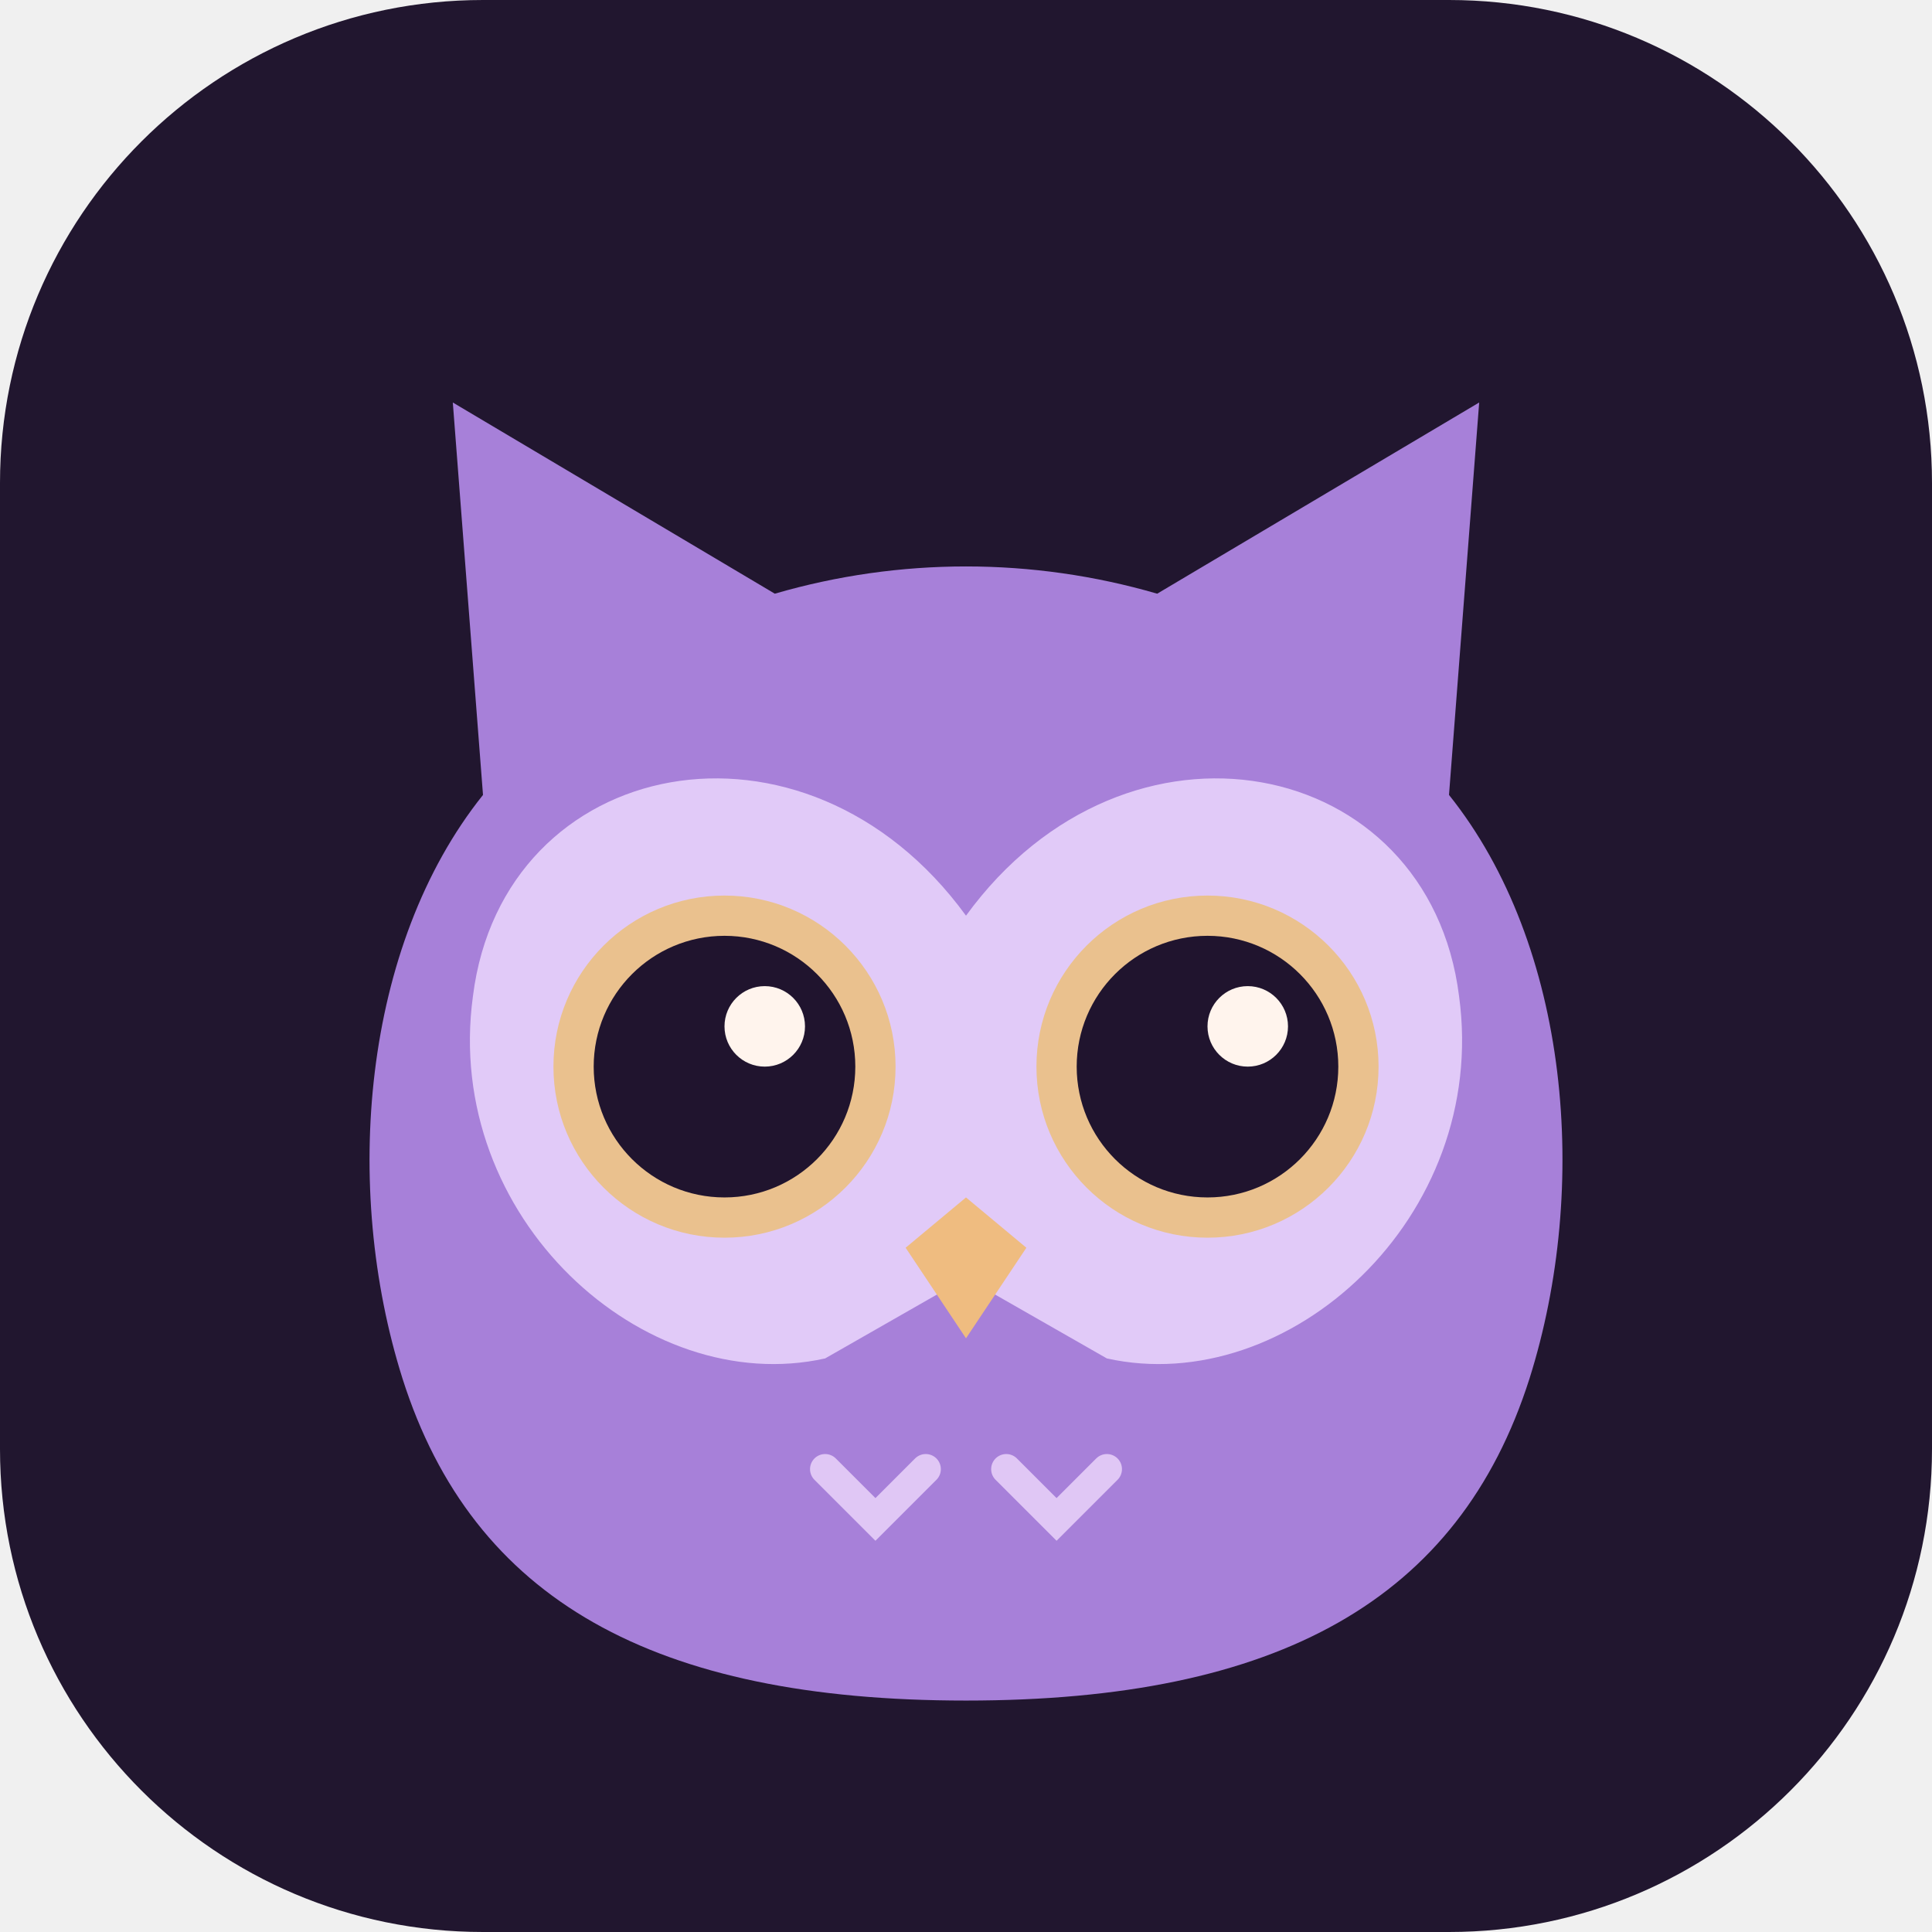
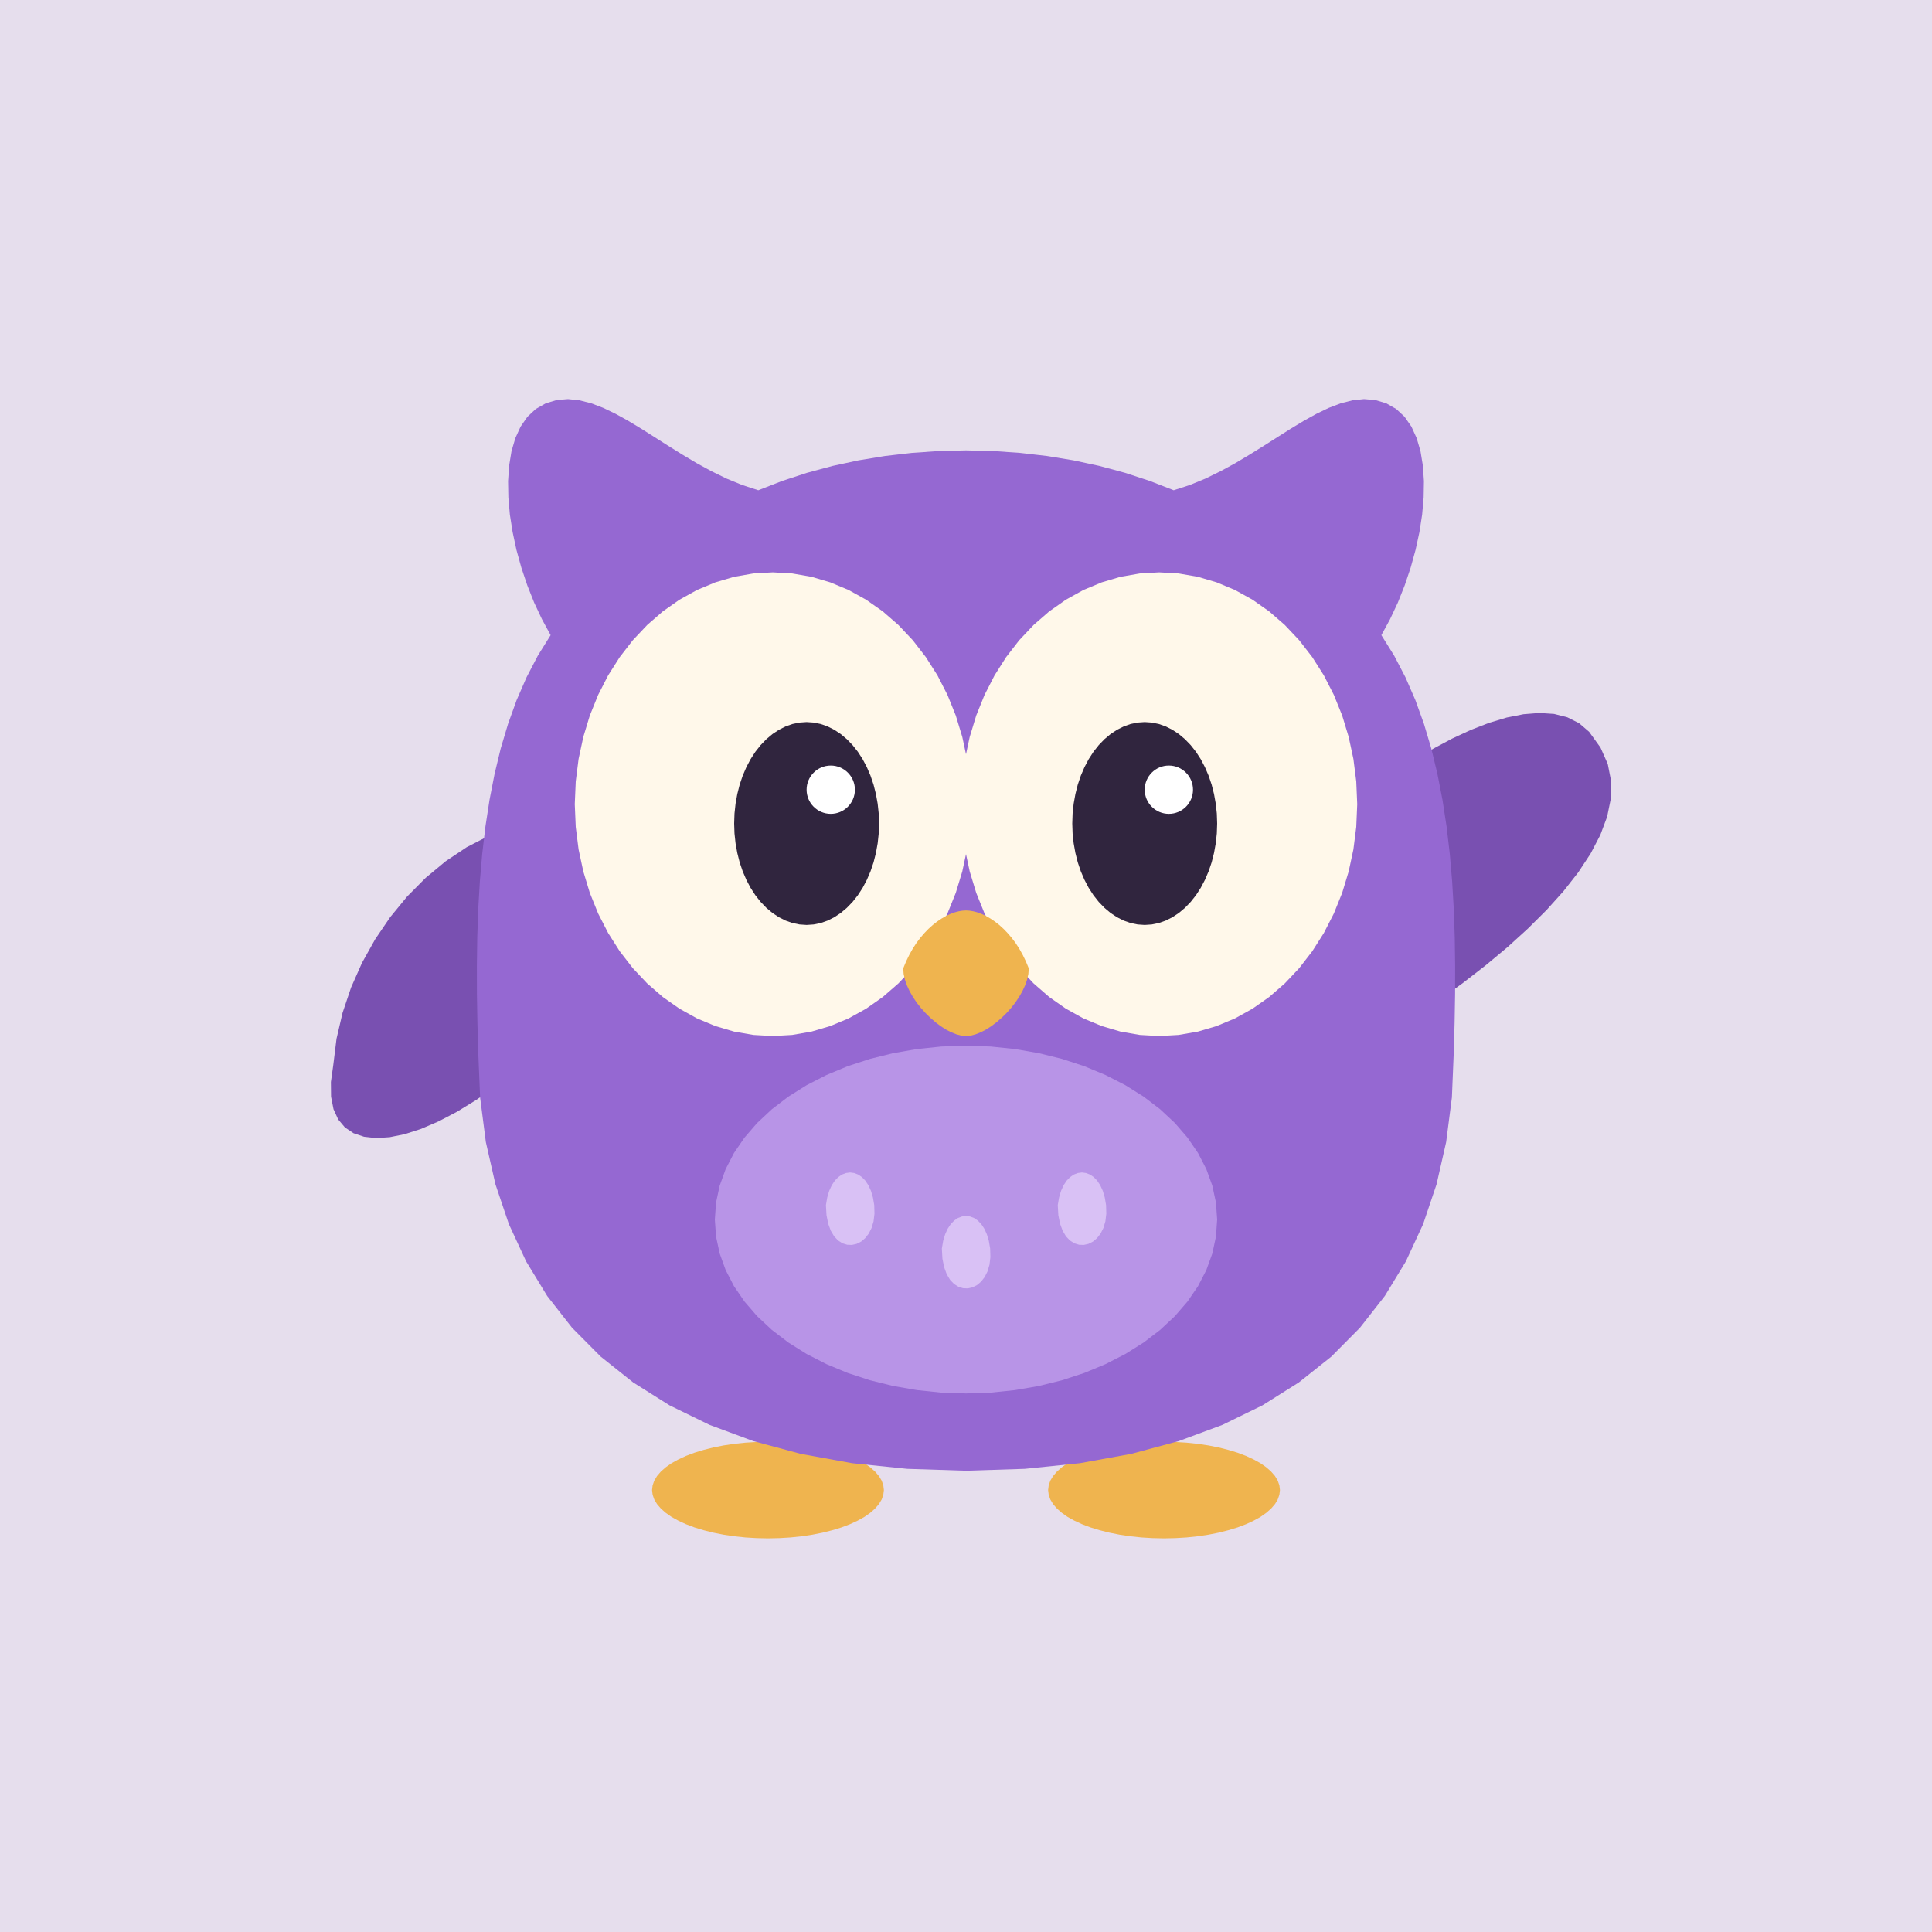
<svg xmlns="http://www.w3.org/2000/svg" viewBox="0 0 192 192">
-   <rect width="192" height="192" rx="48" fill="#21162f" />
-   <path d="m48 79-3-39 32 19a68 68 0 0 1 38 0l32-19-3 39c12 15 14 39 8 58-7 22-25 32-56 32s-49-10-56-32c-6-19-4-43 8-58Z" fill="#a780d9" />
-   <path d="M96 91c-16-22-46-16-49 8-3 22 17 40 35 36l14-8 14 8c18 4 38-14 35-36-3-24-33-30-49-8Z" fill="#e1caf8" />
-   <g fill="#eac18e">
-     <circle cx="72" cy="106" r="17" />
-     <circle cx="120" cy="106" r="17" />
+   <rect width="192" height="192" fill="#e6deed" />
+   <g transform="translate(9.6 12.72) scale(.48)">
+     <polygon points="163.00,282.00 162.88,282.98 162.54,283.95 161.97,284.90 161.17,285.83 160.17,286.71 158.96,287.56 157.55,288.34 155.97,289.07 154.23,289.73 152.33,290.31 150.31,290.82 148.18,291.24 145.97,291.57 143.68,291.81 141.35,291.95 139.00,292.00 136.65,291.95 134.32,291.81 132.03,291.57 129.82,291.24 127.69,290.82 125.67,290.31 123.77,289.73 122.03,289.07 120.45,288.34 119.04,287.56 117.83,286.71 116.83,285.83 116.03,284.90 115.46,283.95 115.12,282.98 115.00,282.00 115.12,281.02 115.46,280.05 116.03,279.10 116.83,278.17 117.83,277.29 119.04,276.44 120.45,275.66 122.03,274.93 123.77,274.27 125.67,273.69 127.69,273.18 129.82,272.76 132.03,272.43 134.32,272.19 136.65,272.05 139.00,272.00 141.35,272.05 143.68,272.19 145.97,272.43 148.18,272.76 150.31,273.18 152.33,273.69 154.23,274.27 155.97,274.93 157.55,275.66 158.96,276.44 160.17,277.29 161.17,278.17 161.97,279.10 162.54,280.05 162.88,281.02" fill="#efb44f" />
+     <polygon points="245.00,282.00 244.88,282.98 244.54,283.95 243.97,284.90 243.17,285.83 242.17,286.71 240.96,287.56 239.55,288.34 237.97,289.07 236.23,289.73 234.33,290.31 232.31,290.82 230.18,291.24 227.97,291.57 225.68,291.81 223.35,291.95 221.00,292.00 218.65,291.95 216.32,291.81 214.03,291.57 211.82,291.24 209.69,290.82 207.67,290.31 205.77,289.73 204.03,289.07 202.45,288.34 201.04,287.56 199.83,286.71 198.83,285.83 198.03,284.90 197.46,283.95 197.12,282.98 197.00,282.00 197.12,281.02 197.46,280.05 198.03,279.10 198.83,278.17 199.83,277.29 201.04,276.44 202.45,275.66 204.03,274.93 205.77,274.27 207.67,273.69 209.69,273.18 211.82,272.76 214.03,272.43 216.32,272.19 218.65,272.05 221.00,272.00 223.35,272.05 225.68,272.19 227.97,272.43 230.18,272.76 232.31,273.18 234.33,273.69 236.23,274.27 237.97,274.93 239.55,275.66 240.96,276.44 242.17,277.29 243.17,278.17 243.97,279.10 244.54,280.05 244.88,281.02" fill="#efb44f" />
+     <polygon points="106.00,145.00 100.93,143.75 95.88,143.33 90.89,143.69 85.98,144.78 81.22,146.54 76.63,148.90 72.25,151.83 68.13,155.25 64.29,159.12 60.79,163.38 57.67,167.97 54.95,172.84 52.69,177.94 50.92,183.20 49.67,188.57 49.00,194.00 48.51,197.52 48.54,200.56 49.05,203.15 50.02,205.27 51.41,206.92 53.20,208.12 55.37,208.85 57.88,209.13 60.70,208.94 63.81,208.31 67.19,207.22 70.80,205.67 74.61,203.68 78.60,201.23 82.74,198.34 87.00,195.00 90.49,192.60 93.80,189.94 96.92,187.04 99.81,183.95 102.44,180.70 104.79,177.33 106.82,173.88 108.50,170.38 109.81,166.86 110.71,163.37 111.18,159.94 111.19,156.61 110.70,153.41 109.70,150.39 108.14,147.57 106.00,145.00" fill="#7950b1" />
+     <polygon points="254.00,146.00 257.47,142.68 261.12,139.48 264.90,136.44 268.78,133.58 272.72,130.94 276.68,128.54 280.62,126.43 284.50,124.63 288.29,123.16 291.95,122.06 295.44,121.37 298.72,121.11 301.75,121.31 304.50,122.01 306.93,123.23 309.00,125.00 311.36,128.27 312.87,131.68 313.56,135.22 313.50,138.86 312.74,142.59 311.32,146.39 309.31,150.24 306.75,154.13 303.70,158.02 300.21,161.90 296.33,165.76 292.13,169.58 287.63,173.33 282.91,176.99 278.02,180.56 273.00,184.00 270.03,184.89 267.14,184.99 264.36,184.38 261.73,183.13 259.29,181.31 257.06,179.01 255.07,176.30 253.38,173.25 251.99,169.95 250.96,166.46 250.31,162.87 250.08,159.25 250.30,155.68 251.00,152.23 252.22,148.98 254.00,146.00" fill="#7950b1" />
+     <polygon points="94.00,105.00 92.21,101.71 90.59,98.26 89.17,94.69 87.94,91.03 86.92,87.34 86.13,83.66 85.56,80.03 85.25,76.50 85.19,73.11 85.41,69.90 85.90,66.92 86.69,64.22 87.78,61.83 89.19,59.80 90.92,58.18 93.00,57.00 95.27,56.32 97.60,56.13 99.97,56.38 102.41,57.00 104.90,57.95 107.45,59.18 110.07,60.63 112.75,62.25 115.50,63.99 118.33,65.79 121.24,67.60 124.22,69.38 127.28,71.05 130.43,72.59 133.67,73.92 137.00,75.00 141.96,73.07 147.09,71.39 152.36,69.97 157.75,68.81 163.23,67.91 168.78,67.27 174.38,66.88 180.00,66.75 185.62,66.88 191.22,67.27 196.77,67.91 202.25,68.81 207.64,69.97 212.91,71.39 218.04,73.07 223.00,75.00 226.33,73.92 229.57,72.59 232.72,71.05 235.78,69.38 238.76,67.60 241.67,65.79 244.50,63.99 247.25,62.25 249.93,60.63 252.55,59.18 255.10,57.95 257.59,57.00 260.03,56.38 262.40,56.13 264.73,56.32 267.00,57.00 269.08,58.18 270.81,59.80 272.22,61.83 273.31,64.22 274.10,66.92 274.59,69.90 274.81,73.11 274.75,76.50 274.44,80.03 273.88,83.66 273.08,87.34 272.06,91.03 270.83,94.69 269.41,98.26 267.79,101.71 266.00,105.00 268.65,109.25 270.99,113.74 273.04,118.45 274.81,123.36 276.33,128.45 277.60,133.71 278.65,139.10 279.50,144.63 280.16,150.25 280.65,155.97 280.99,161.75 281.19,167.58 281.27,173.44 281.26,179.31 281.16,185.17 281.00,191.00 280.60,200.71 279.41,209.96 277.42,218.71 274.64,226.95 271.07,234.66 266.71,241.82 261.56,248.40 255.63,254.38 248.90,259.73 241.40,264.45 233.11,268.50 224.05,271.86 214.20,274.51 203.58,276.44 192.18,277.61 180.00,278.00 167.82,277.61 156.42,276.44 145.80,274.51 135.95,271.86 126.89,268.50 118.60,264.45 111.10,259.73 104.38,254.38 98.44,248.40 93.29,241.82 88.93,234.66 85.36,226.95 82.58,218.71 80.59,209.96 79.40,200.71 79.00,191.00 78.84,185.17 78.74,179.31 78.73,173.44 78.81,167.58 79.01,161.75 79.35,155.97 79.84,150.25 80.50,144.63 81.35,139.10 82.40,133.71 83.67,128.45 85.19,123.36 86.96,118.45 89.01,113.74 91.35,109.25 94.00,105.00" fill="#9568d2" />
+     <polygon points="232.00,226.00 231.75,229.53 231.00,233.02 229.76,236.45 228.04,239.78 225.86,242.97 223.24,246.00 220.20,248.84 216.77,251.46 212.99,253.83 208.89,255.93 204.51,257.75 199.90,259.26 195.09,260.45 190.14,261.31 185.10,261.83 180.00,262.00 174.90,261.83 169.86,261.31 164.91,260.45 160.10,259.26 155.49,257.75 151.11,255.93 147.01,253.83 143.23,251.46 139.80,248.84 136.76,246.00 134.14,242.97 131.96,239.78 130.24,236.45 129.00,233.02 128.25,229.53 128.00,226.00 128.25,222.47 129.00,218.98 130.24,215.55 131.96,212.22 134.14,209.03 136.76,206.00 139.80,203.16 143.23,200.54 147.01,198.17 151.11,196.07 155.49,194.25 160.10,192.74 164.91,191.55 169.86,190.69 174.90,190.17 180.00,190.00 185.10,190.17 190.14,190.69 195.09,191.55 199.90,192.74 204.51,194.25 208.89,196.07 212.99,198.17 216.77,200.54 220.20,203.16 223.24,206.00 225.86,209.03 228.04,212.22 229.76,215.55 231.00,218.98 231.75,222.47" fill="#b894e7" />
+     <polygon points="151.00,223.00 151.27,221.42 151.68,220.05 152.21,218.89 152.84,217.94 153.56,217.20 154.34,216.67 155.16,216.36 156.00,216.25 156.84,216.36 157.66,216.67 158.44,217.20 159.16,217.94 159.79,218.89 160.32,220.05 160.73,221.42 161.00,223.00 161.05,224.78 160.86,226.36 160.45,227.74 159.86,228.91 159.12,229.85 158.28,230.56 157.35,231.03 156.38,231.25 155.39,231.21 154.43,230.91 153.52,230.33 152.70,229.47 152.01,228.31 151.47,226.86 151.12,225.09 151.00,223.00" fill="#d9c1f5" />
+     <polygon points="175.00,232.00 175.27,230.42 175.68,229.05 176.21,227.89 176.84,226.94 177.56,226.20 178.34,225.67 179.16,225.36 180.00,225.25 180.84,225.36 181.66,225.67 182.44,226.20 183.16,226.94 183.79,227.89 184.32,229.05 184.73,230.42 185.00,232.00 185.05,233.78 184.86,235.36 184.45,236.74 183.86,237.91 183.12,238.85 182.28,239.56 181.35,240.03 180.38,240.25 179.39,240.21 178.43,239.91 177.52,239.33 176.70,238.47 176.01,237.31 175.47,235.86 175.12,234.09 175.00,232.00" fill="#d9c1f5" />
+     <polygon points="199.00,223.00 199.27,221.42 199.68,220.05 200.21,218.89 200.84,217.94 201.56,217.20 202.34,216.67 203.16,216.36 204.00,216.25 204.84,216.36 205.66,216.67 206.44,217.20 207.16,217.94 207.79,218.89 208.32,220.05 208.73,221.42 209.00,223.00 209.05,224.78 208.86,226.36 208.45,227.74 207.86,228.91 207.12,229.85 206.28,230.56 205.35,231.03 204.38,231.25 203.39,231.21 202.43,230.91 201.52,230.33 200.70,229.47 200.01,228.31 199.47,226.86 199.12,225.09 199.00,223.00" fill="#d9c1f5" />
+     <polygon points="181.00,140.00 180.80,144.70 180.21,149.36 179.23,153.93 177.88,158.37 176.16,162.63 174.09,166.67 171.69,170.45 168.99,173.94 166.01,177.10 162.78,179.91 159.33,182.33 155.69,184.35 151.90,185.93 148.00,187.08 144.02,187.77 140.00,188.00 135.98,187.77 132.00,187.08 128.10,185.93 124.31,184.35 120.67,182.33 117.22,179.91 113.99,177.10 111.01,173.94 108.31,170.45 105.91,166.67 103.84,162.63 102.12,158.37 100.77,153.93 99.79,149.36 99.20,144.70 99.00,140.00 99.20,135.30 99.79,130.64 100.77,126.07 102.12,121.63 103.84,117.37 105.91,113.33 108.31,109.55 111.01,106.06 113.99,102.90 117.22,100.09 120.67,97.67 124.31,95.65 128.10,94.07 132.00,92.92 135.98,92.23 140.00,92.00 144.02,92.23 148.00,92.92 151.90,94.07 155.69,95.65 159.33,97.67 162.78,100.09 166.01,102.90 168.99,106.06 171.69,109.55 174.09,113.33 176.16,117.37 177.88,121.63 179.23,126.07 180.21,130.64 180.80,135.30" fill="#fff8ea" />
+     <polygon points="261.00,140.00 260.80,144.70 260.21,149.36 259.23,153.93 257.88,158.37 256.16,162.63 254.09,166.67 251.69,170.45 248.99,173.94 246.01,177.10 242.78,179.91 239.33,182.33 235.69,184.35 231.90,185.93 228.00,187.08 224.02,187.77 220.00,188.00 215.98,187.77 212.00,187.08 208.10,185.93 204.31,184.35 200.67,182.33 197.22,179.91 193.99,177.10 191.01,173.94 188.31,170.45 185.91,166.67 183.84,162.63 182.12,158.37 180.77,153.93 179.79,149.36 179.20,144.70 179.00,140.00 179.20,135.30 179.79,130.64 180.77,126.07 182.12,121.63 183.84,117.37 185.91,113.33 188.31,109.55 191.01,106.06 193.99,102.90 197.22,100.09 200.67,97.67 204.31,95.65 208.10,94.07 212.00,92.92 215.98,92.23 220.00,92.00 224.02,92.23 228.00,92.92 231.90,94.07 235.69,95.65 239.33,97.67 242.78,100.09 246.01,102.90 248.99,106.06 251.69,109.55 254.09,113.33 256.16,117.37 257.88,121.63 259.23,126.07 260.21,130.64 260.80,135.30" fill="#fff8ea" />
+     <polygon points="162.00,144.00 161.93,146.06 161.71,148.10 161.35,150.10 160.86,152.04 160.23,153.90 159.47,155.67 158.60,157.32 157.61,158.85 156.52,160.23 155.33,161.46 154.07,162.52 152.74,163.40 151.35,164.10 149.93,164.60 148.47,164.90 147.00,165.00 145.53,164.90 144.07,164.60 142.65,164.10 141.26,163.40 139.93,162.52 138.67,161.46 137.48,160.23 136.39,158.85 135.40,157.32 134.53,155.67 133.77,153.90 133.14,152.04 132.65,150.10 132.29,148.10 132.07,146.06 132.00,144.00 132.07,141.94 132.29,139.90 132.65,137.90 133.14,135.96 133.77,134.10 134.53,132.33 135.40,130.68 136.39,129.15 137.48,127.77 138.67,126.54 139.93,125.48 141.26,124.60 142.65,123.90 144.07,123.40 145.53,123.10 147.00,123.00 148.47,123.10 149.93,123.40 151.35,123.90 152.74,124.60 154.07,125.48 155.33,126.54 156.52,127.77 157.61,129.15 158.60,130.68 159.47,132.33 160.23,134.10 160.86,135.96 161.35,137.90 161.71,139.90 161.93,141.94" fill="#30253e" />
+     <polygon points="232.00,144.00 231.93,146.06 231.71,148.10 231.35,150.10 230.86,152.04 230.23,153.90 229.47,155.67 228.60,157.32 227.61,158.85 226.52,160.23 225.33,161.46 224.07,162.52 222.74,163.40 221.35,164.10 219.93,164.60 218.47,164.90 217.00,165.00 215.53,164.90 214.07,164.60 212.65,164.10 211.26,163.40 209.93,162.52 208.67,161.46 207.48,160.23 206.39,158.85 205.40,157.32 204.53,155.67 203.77,153.90 203.14,152.04 202.65,150.10 202.29,148.10 202.07,146.06 202.00,144.00 202.07,141.94 202.29,139.90 202.65,137.90 203.14,135.96 203.77,134.10 204.53,132.33 205.40,130.68 206.39,129.15 207.48,127.77 208.67,126.54 209.93,125.48 211.26,124.60 212.65,123.90 214.07,123.40 215.53,123.10 217.00,123.00 218.47,123.10 219.93,123.40 221.35,123.90 222.74,124.60 224.07,125.48 225.33,126.54 226.52,127.77 227.61,129.15 228.60,130.68 229.47,132.33 230.23,134.10 230.86,135.96 231.35,137.90 231.71,139.90 231.93,141.94" fill="#30253e" />
+     <circle cx="152" cy="137" r="5" fill="#ffffff" />
+     <circle cx="222" cy="137" r="5" fill="#ffffff" />
+     <polygon points="167.00,174.00 167.60,172.55 168.26,171.19 168.97,169.92 169.73,168.75 170.54,167.67 171.38,166.69 172.24,165.80 173.13,165.00 174.02,164.30 174.92,163.69 175.82,163.17 176.70,162.75 177.57,162.42 178.42,162.19 179.23,162.05 180.00,162.00 180.77,162.05 181.58,162.19 182.43,162.42 183.30,162.75 184.18,163.17 185.08,163.69 185.98,164.30 186.88,165.00 187.76,165.80 188.62,166.69 189.46,167.67 190.27,168.75 191.03,169.92 191.74,171.19 192.40,172.55 193.00,174.00 192.91,175.15 192.65,176.32 192.23,177.52 191.67,178.72 190.99,179.91 190.21,181.07 189.33,182.19 188.38,183.25 187.36,184.24 186.31,185.15 185.23,185.96 184.14,186.66 183.06,187.22 181.99,187.64 180.97,187.91 180.00,188.00 179.03,187.91 178.01,187.64 176.94,187.22 175.86,186.66 174.77,185.96 173.69,185.15 172.64,184.24 171.63,183.25 170.67,182.19 169.79,181.07 169.01,179.91 168.33,178.72 167.77,177.52 167.35,176.32 167.09,175.15 167.00,174.00" fill="#efb44f" />
  </g>
-   <g fill="#20142e">
-     <circle cx="72" cy="106" r="13" />
-     <circle cx="120" cy="106" r="13" />
-   </g>
-   <g fill="#fff4ed">
-     <circle cx="76" cy="102" r="4" />
-     <circle cx="124" cy="102" r="4" />
-   </g>
-   <path d="m90 124 6-5 6 5-6 9Z" fill="#efbc80" />
-   <path d="m82 146 5 5 5-5m8 0 5 5 5-5" fill="none" stroke="#e0c7f5" stroke-width="3" stroke-linecap="round" />
</svg>
